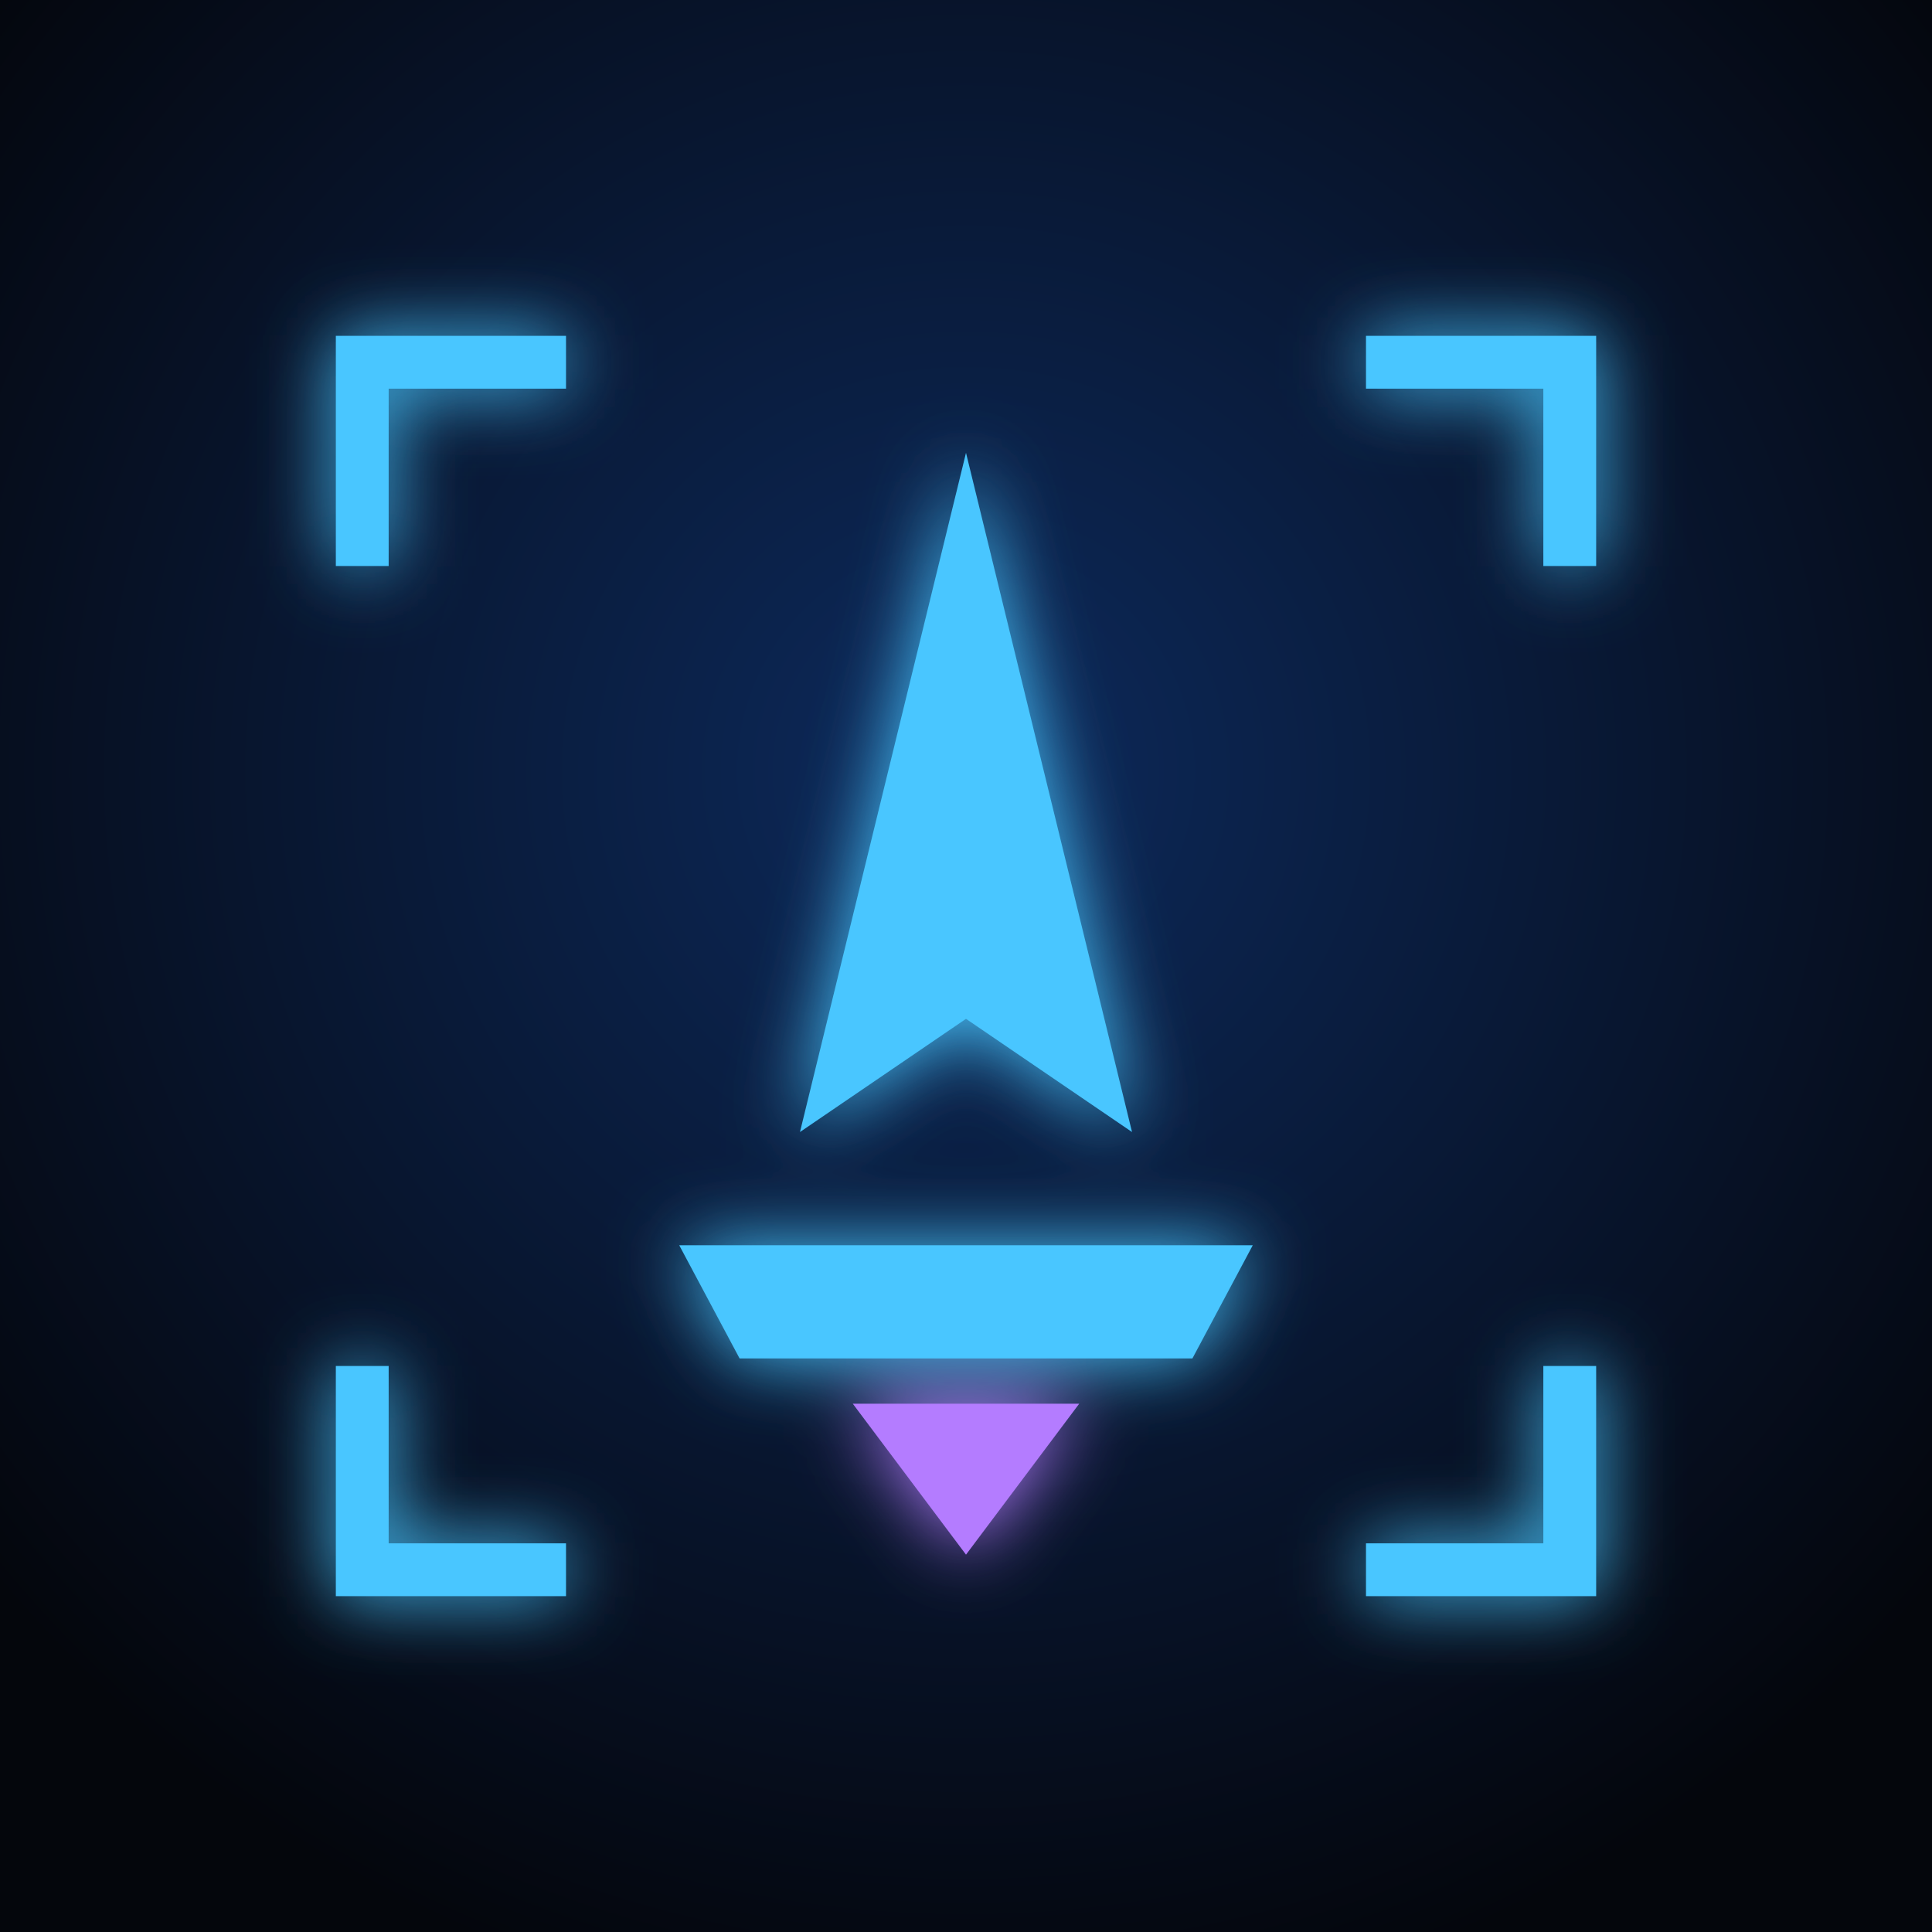
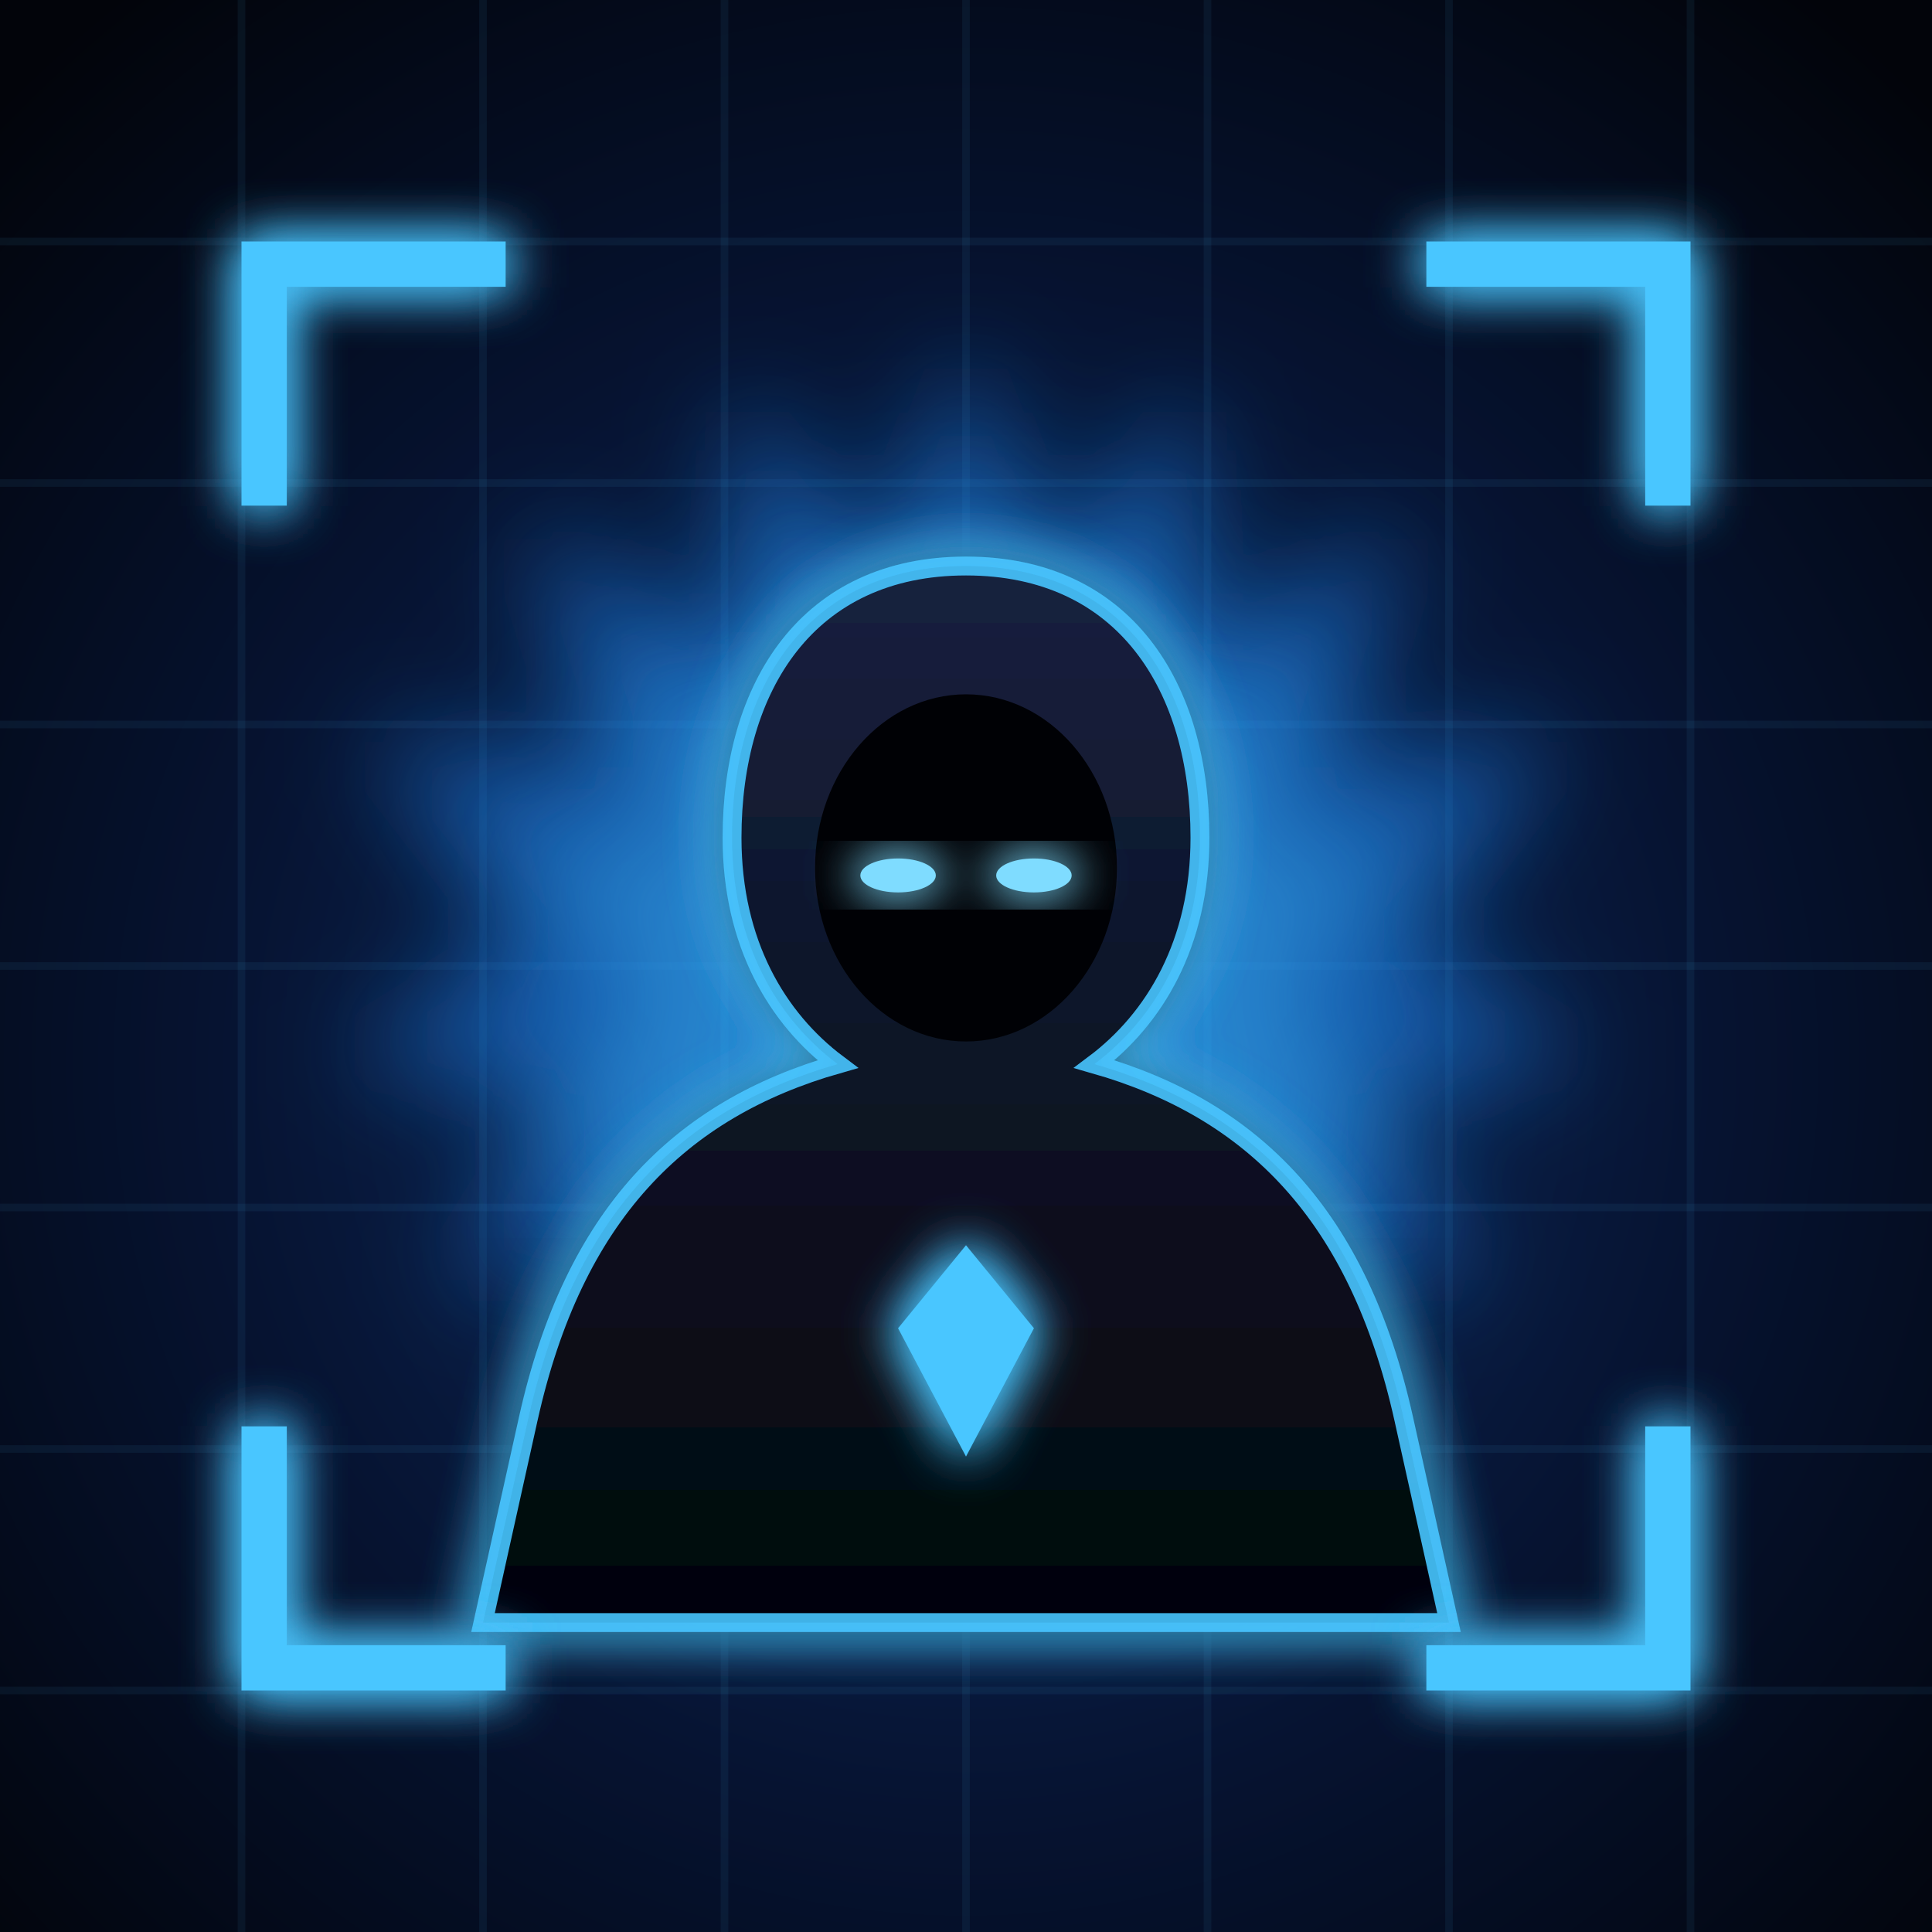
<svg xmlns="http://www.w3.org/2000/svg" viewBox="0 0 512 512">
  <defs>
-     <radialGradient id="g" cx="50%" cy="40%" r="65%">
-       <stop offset="0" stop-color="#0d2a5c" />
-       <stop offset="1" stop-color="#04060c" />
+     <radialGradient id="bg" cx="50%" cy="55%" r="70%">
+       <stop offset="0" stop-color="#0f2f66" />
+       <stop offset=".55" stop-color="#061331" />
+       <stop offset="1" stop-color="#02040a" />
    </radialGradient>
-     <filter id="f" x="-30%" y="-30%" width="160%" height="160%">
-       <feGaussianBlur stdDeviation="10" result="b" />
+     <linearGradient id="body" x1="0" y1="0" x2="0" y2="1">
+       <stop offset="0" stop-color="#16213f" />
+       <stop offset="1" stop-color="#03050b" />
+     </linearGradient>
+     <filter id="glow" x="-50%" y="-50%" width="200%" height="200%">
+       <feGaussianBlur stdDeviation="7" result="b" />
      <feMerge>
+         <feMergeNode in="b" />
        <feMergeNode in="b" />
        <feMergeNode in="SourceGraphic" />
      </feMerge>
    </filter>
+     <filter id="soft">
+       <feGaussianBlur stdDeviation="14" />
+     </filter>
  </defs>
-   <rect width="512" height="512" fill="url(#g)" />
-   <g fill="none" stroke="#49c6ff" stroke-width="14" filter="url(#f)">
-     <path d="M96 150V96h54M416 150V96h-54M96 362v54h54M416 362v54h-54" />
+   <rect width="512" height="512" fill="url(#bg)" />
+   <g stroke="#49c6ff" stroke-opacity=".07" stroke-width="2">
+     <path d="M0 64H512M0 128H512M0 192H512M0 256H512M0 320H512M0 384H512M0 448H512" />
+     <path d="M64 0V512M128 0V512M192 0V512M256 0V512M320 0V512M384 0V512M448 0V512" />
  </g>
-   <g filter="url(#f)">
-     <path d="M256 120 L300 300 L256 270 L212 300 Z" fill="#49c6ff" />
-     <path d="M180 330 H332 L316 360 H196 Z" fill="#49c6ff" />
-     <path d="M226 372 h60 l-30 40 z" fill="#b47cff" />
+   <polygon fill="#1f8fff" opacity=".55" filter="url(#soft)" points="256,92 278,150 316,104 318,170 372,140 352,204 414,196 372,250 420,280 362,292 392,340 330,330 330,420 182,420 182,330 120,340 150,292 92,280 140,250 98,196 160,204 140,140 194,170 196,104 234,150" />
+   <polygon fill="#49c6ff" opacity=".35" filter="url(#soft)" points="256,130 274,176 304,142 304,196 346,178 330,226 376,226 340,262 372,310 140,310 172,262 136,226 182,226 166,178 208,196 208,142 238,176" />
+   <path d="M256 150 C 214 150 194 182 194 222 C 194 250 206 270 222 282 C 180 294 152 322 140 376 L 128 430 L 384 430 L 372 376 C 360 322 332 294 290 282 C 306 270 318 250 318 222 C 318 182 298 150 256 150 Z" fill="url(#body)" stroke="#49c6ff" stroke-width="5" stroke-opacity=".9" filter="url(#glow)" />
+   <ellipse cx="256" cy="230" rx="40" ry="46" fill="#000105" />
+   <g filter="url(#glow)" fill="#7fdcff">
+     <ellipse cx="238" cy="232" rx="10" ry="4.5" />
+     <ellipse cx="274" cy="232" rx="10" ry="4.5" />
+   </g>
+   <path d="M256 330 L274 352 L256 386 L238 352 Z" fill="#49c6ff" filter="url(#glow)" />
+   <g fill="none" stroke="#49c6ff" stroke-width="12" stroke-linecap="square" filter="url(#glow)">
+     <path d="M70 128V70H128M442 128V70H384M70 384V442H128M442 384V442H384" />
  </g>
</svg>
